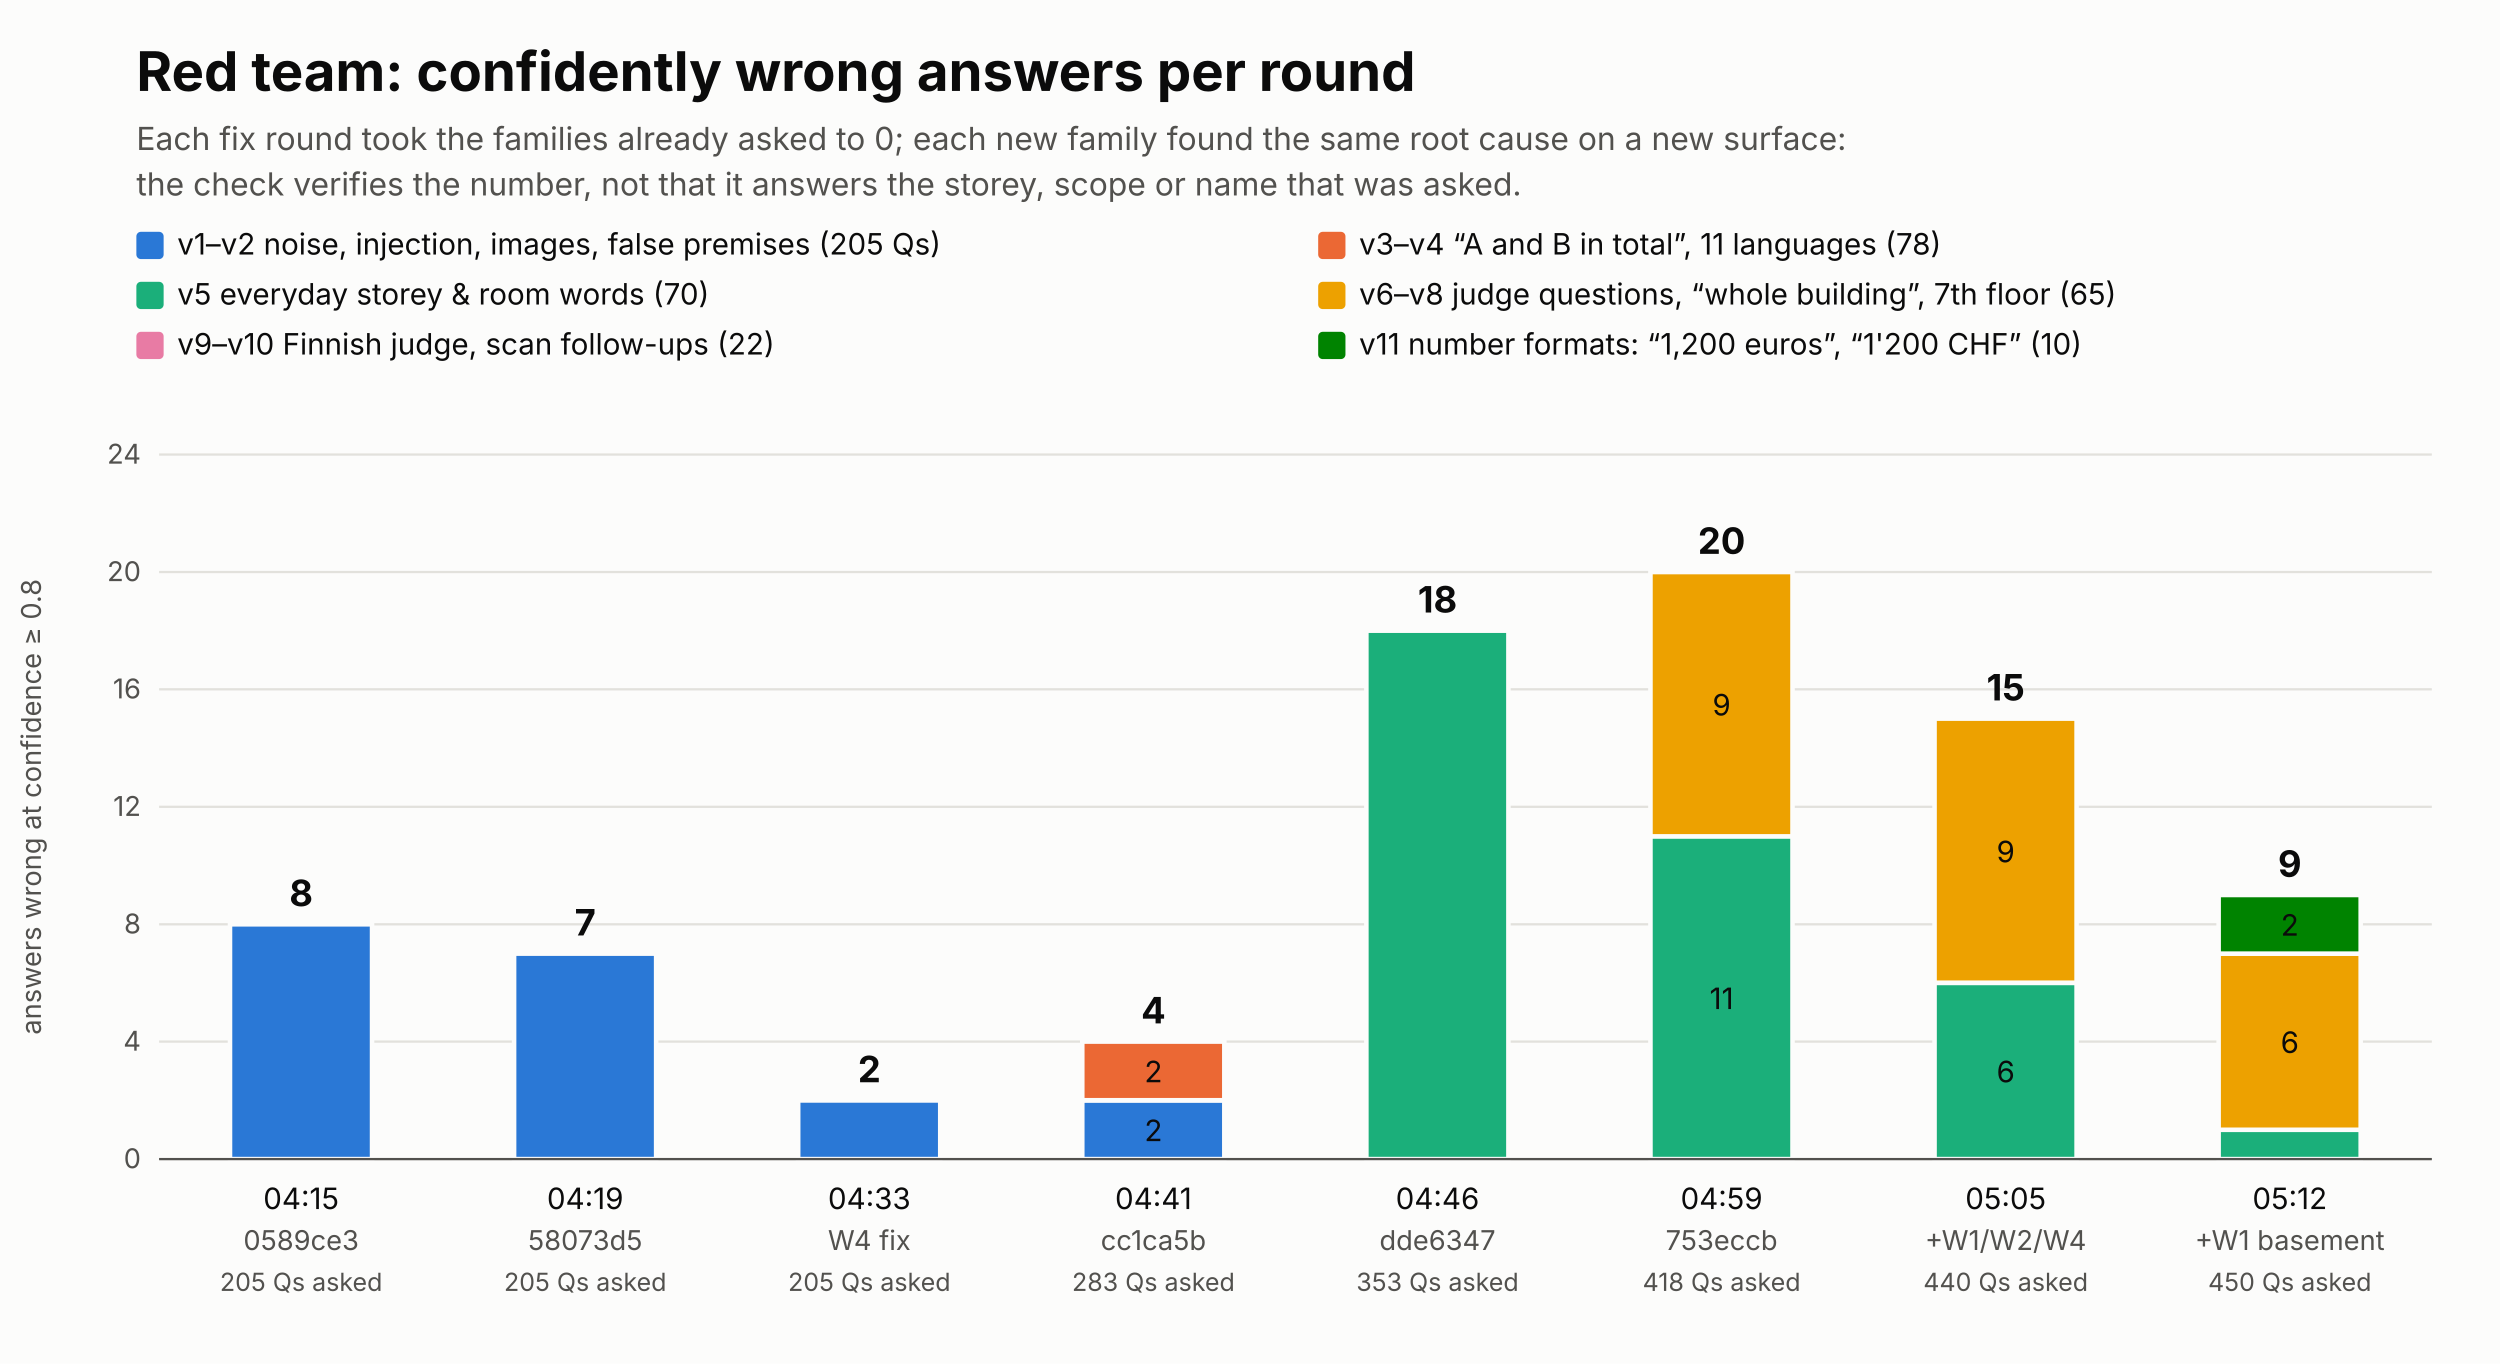
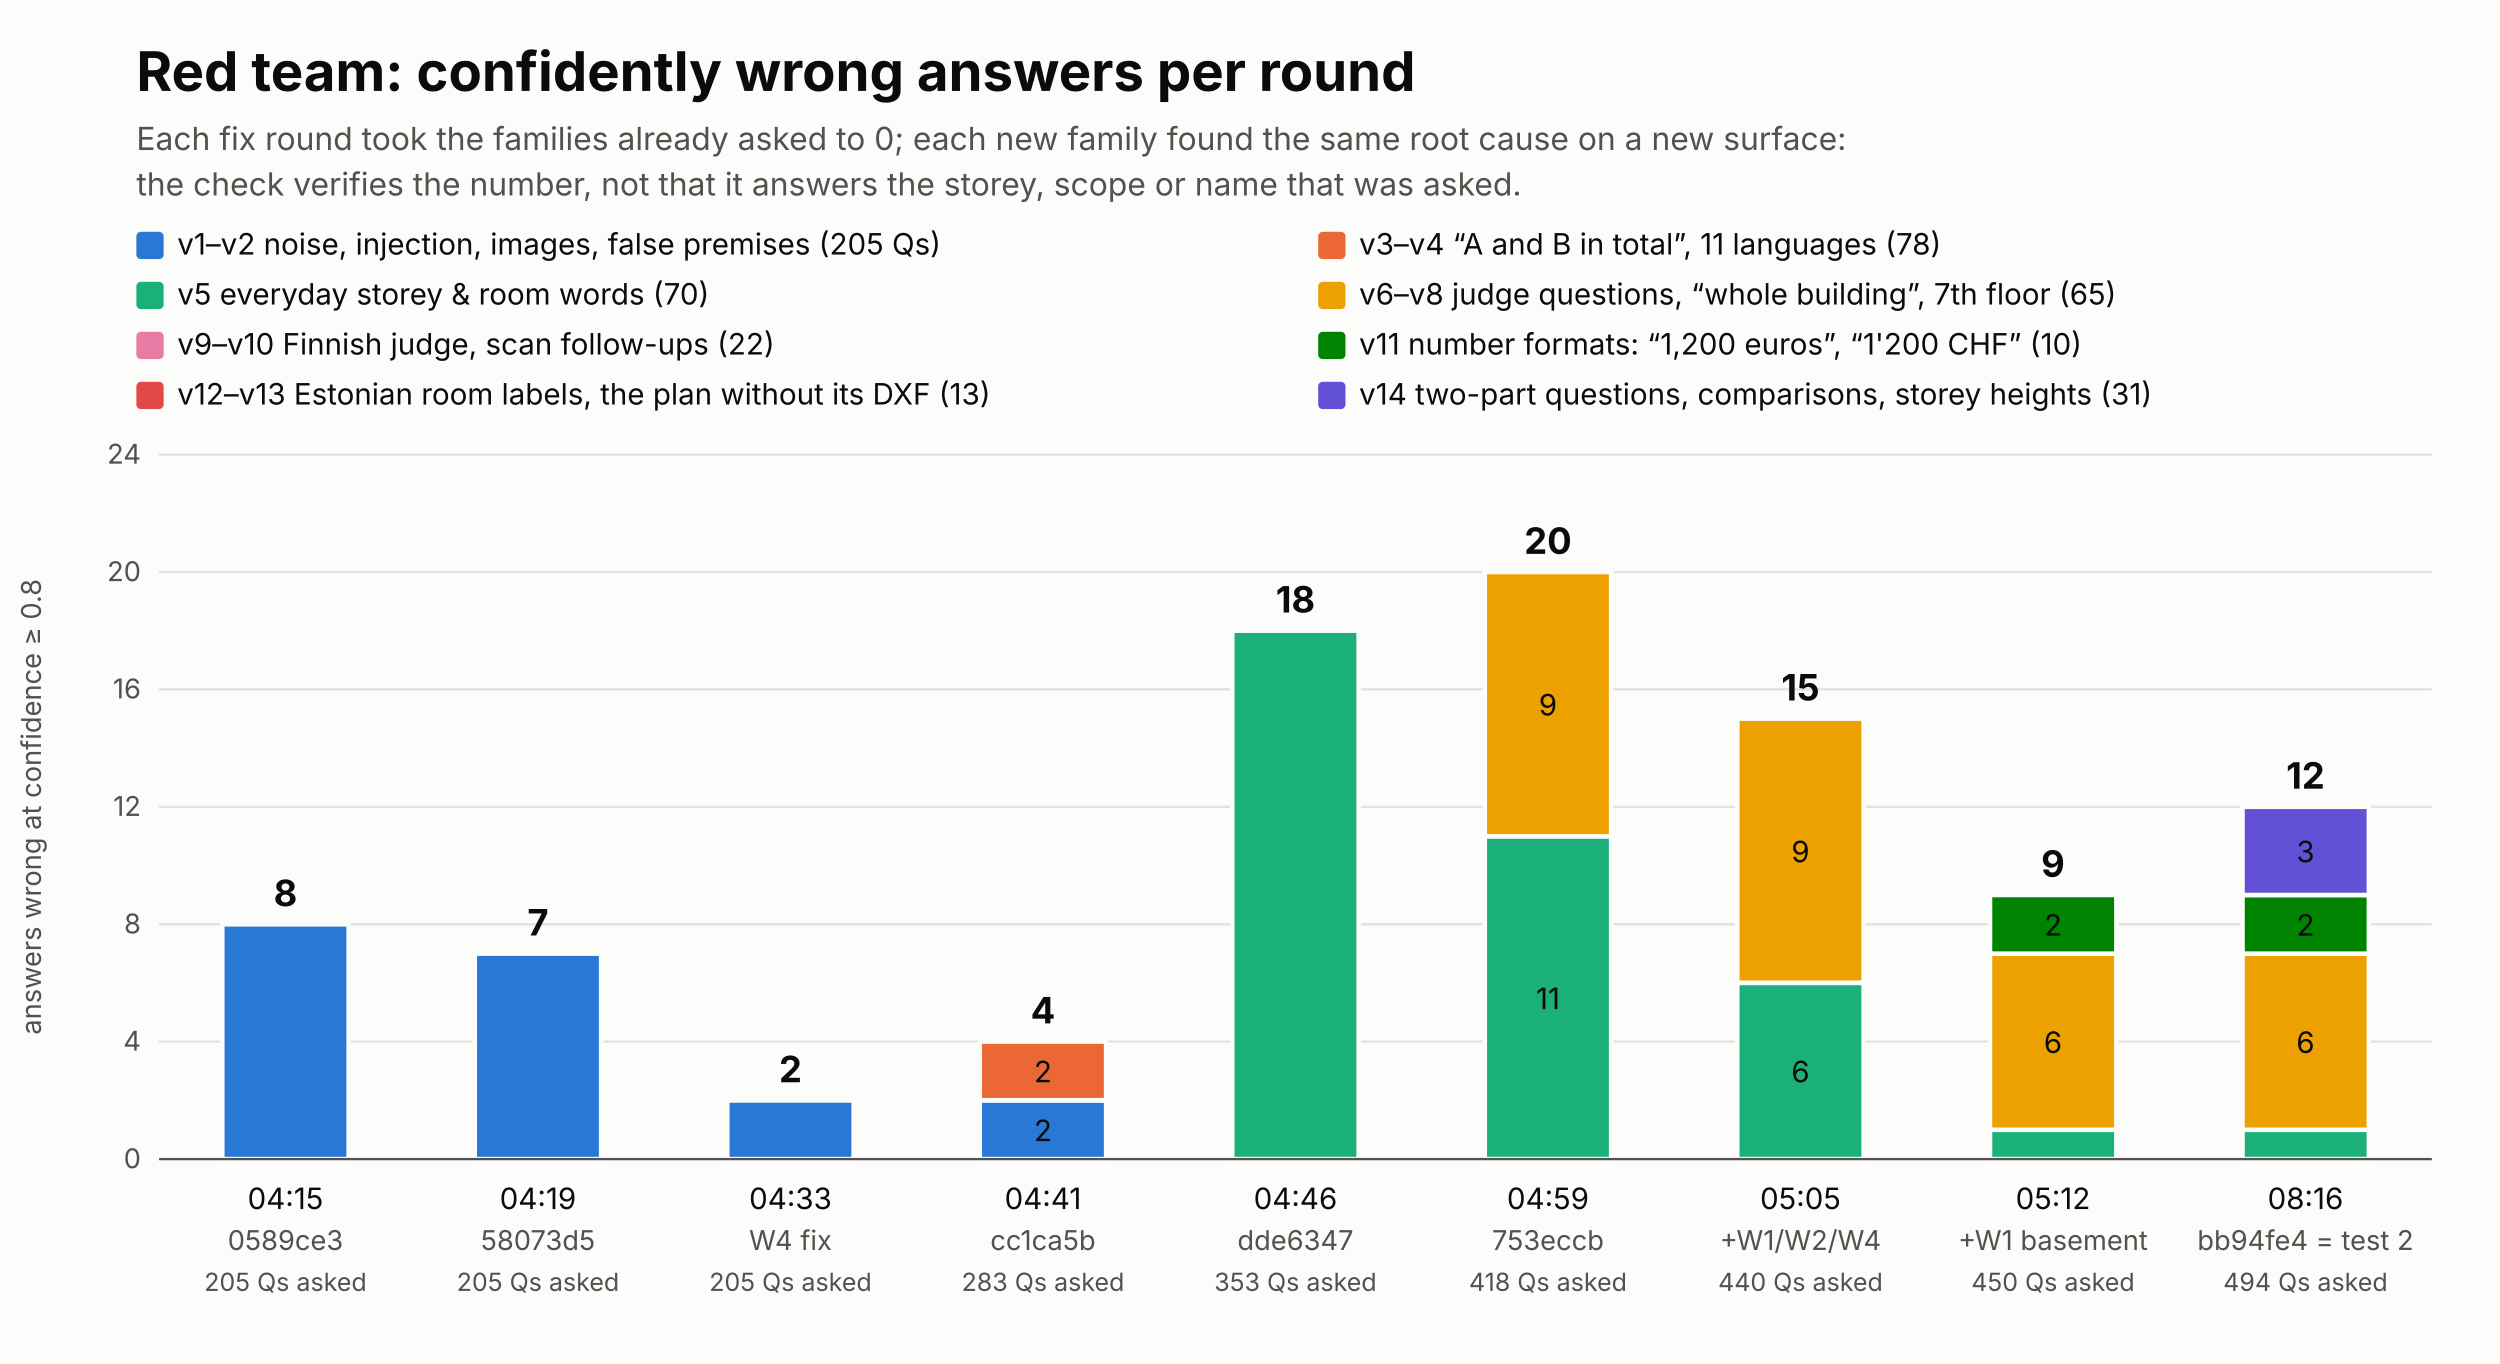
<svg xmlns="http://www.w3.org/2000/svg" width="1100" height="600" viewBox="0 0 1100 600" font-family="Inter, Helvetica, Arial, sans-serif">
  <rect width="1100" height="600" fill="#fcfcfb" />
  <text x="60" y="40" font-size="24" font-weight="700" fill="#0b0b0b">Red team: confidently wrong answers per round</text>
  <text x="60" y="66" font-size="14" fill="#52514e">Each fix round took the families already asked to 0; each new family found the same root cause on a new surface:</text>
  <text x="60" y="86" font-size="14" fill="#52514e">the check verifies the number, not that it answers the storey, scope or name that was asked.</text>
  <rect x="60" y="102" width="12" height="12" rx="2" fill="#2a78d6" />
  <text x="78" y="112" font-size="13" fill="#0b0b0b">v1–v2 noise, injection, images, false premises (205 Qs)</text>
  <rect x="580" y="102" width="12" height="12" rx="2" fill="#eb6834" />
  <text x="598" y="112" font-size="13" fill="#0b0b0b">v3–v4 “A and B in total”, 11 languages (78)</text>
  <rect x="60" y="124" width="12" height="12" rx="2" fill="#1baf7a" />
  <text x="78" y="134" font-size="13" fill="#0b0b0b">v5 everyday storey &amp; room words (70)</text>
  <rect x="580" y="124" width="12" height="12" rx="2" fill="#eda100" />
  <text x="598" y="134" font-size="13" fill="#0b0b0b">v6–v8 judge questions, “whole building”, 7th floor (65)</text>
  <rect x="60" y="146" width="12" height="12" rx="2" fill="#e87ba4" />
  <text x="78" y="156" font-size="13" fill="#0b0b0b">v9–v10 Finnish judge, scan follow-ups (22)</text>
  <rect x="580" y="146" width="12" height="12" rx="2" fill="#008300" />
  <text x="598" y="156" font-size="13" fill="#0b0b0b">v11 number formats: “1,200 euros”, “1'200 CHF” (10)</text>
+   <rect x="60" y="168" width="12" height="12" rx="2" fill="#e34948" />
+   <text x="78" y="178" font-size="13" fill="#0b0b0b">v12–v13 Estonian room labels, the plan without its DXF (13)</text>
+   <rect x="580" y="168" width="12" height="12" rx="2" fill="#6250d6" />
+   <text x="598" y="178" font-size="13" fill="#0b0b0b">v14 two-part questions, comparisons, storey heights (31)</text>
  <line x1="70" x2="1070" y1="510.0" y2="510.0" stroke="#e2e1dc" stroke-width="1" />
  <text x="62" y="514.0" font-size="12" fill="#52514e" text-anchor="end">0</text>
  <line x1="70" x2="1070" y1="458.3" y2="458.3" stroke="#e2e1dc" stroke-width="1" />
  <text x="62" y="462.3" font-size="12" fill="#52514e" text-anchor="end">4</text>
  <line x1="70" x2="1070" y1="406.7" y2="406.7" stroke="#e2e1dc" stroke-width="1" />
  <text x="62" y="410.7" font-size="12" fill="#52514e" text-anchor="end">8</text>
  <line x1="70" x2="1070" y1="355.0" y2="355.0" stroke="#e2e1dc" stroke-width="1" />
  <text x="62" y="359.0" font-size="12" fill="#52514e" text-anchor="end">12</text>
  <line x1="70" x2="1070" y1="303.3" y2="303.3" stroke="#e2e1dc" stroke-width="1" />
  <text x="62" y="307.3" font-size="12" fill="#52514e" text-anchor="end">16</text>
  <line x1="70" x2="1070" y1="251.7" y2="251.7" stroke="#e2e1dc" stroke-width="1" />
  <text x="62" y="255.7" font-size="12" fill="#52514e" text-anchor="end">20</text>
  <line x1="70" x2="1070" y1="200.0" y2="200.0" stroke="#e2e1dc" stroke-width="1" />
  <text x="62" y="204.0" font-size="12" fill="#52514e" text-anchor="end">24</text>
  <text x="18" y="355.0" font-size="12" fill="#52514e" text-anchor="middle" transform="rotate(-90 18 355.0)">answers wrong at confidence ≥ 0.8</text>
-   <rect x="101.2" y="406.7" width="62.5" height="103.3" fill="#2a78d6" stroke="#fcfcfb" stroke-width="2" />
-   <text x="132.5" y="398.7" font-size="16" font-weight="700" fill="#0b0b0b" text-anchor="middle">8</text>
-   <text x="132.5" y="532" font-size="13" fill="#0b0b0b" text-anchor="middle">04:15</text>
-   <text x="132.5" y="550" font-size="12" fill="#52514e" text-anchor="middle">0589ce3</text>
-   <text x="132.5" y="568" font-size="11" fill="#52514e" text-anchor="middle">205 Qs asked</text>
-   <rect x="226.2" y="419.6" width="62.5" height="90.4" fill="#2a78d6" stroke="#fcfcfb" stroke-width="2" />
-   <text x="257.5" y="411.6" font-size="16" font-weight="700" fill="#0b0b0b" text-anchor="middle">7</text>
-   <text x="257.5" y="532" font-size="13" fill="#0b0b0b" text-anchor="middle">04:19</text>
-   <text x="257.5" y="550" font-size="12" fill="#52514e" text-anchor="middle">58073d5</text>
-   <text x="257.5" y="568" font-size="11" fill="#52514e" text-anchor="middle">205 Qs asked</text>
-   <rect x="351.2" y="484.2" width="62.5" height="25.8" fill="#2a78d6" stroke="#fcfcfb" stroke-width="2" />
-   <text x="382.5" y="476.2" font-size="16" font-weight="700" fill="#0b0b0b" text-anchor="middle">2</text>
-   <text x="382.5" y="532" font-size="13" fill="#0b0b0b" text-anchor="middle">04:33</text>
-   <text x="382.5" y="550" font-size="12" fill="#52514e" text-anchor="middle">W4 fix</text>
-   <text x="382.5" y="568" font-size="11" fill="#52514e" text-anchor="middle">205 Qs asked</text>
-   <rect x="476.2" y="484.2" width="62.5" height="25.8" fill="#2a78d6" stroke="#fcfcfb" stroke-width="2" />
-   <text x="507.5" y="502.1" font-size="13" fill="#0b0b0b" text-anchor="middle">2</text>
-   <rect x="476.2" y="458.3" width="62.5" height="25.8" fill="#eb6834" stroke="#fcfcfb" stroke-width="2" />
-   <text x="507.5" y="476.2" font-size="13" fill="#0b0b0b" text-anchor="middle">2</text>
-   <text x="507.5" y="450.3" font-size="16" font-weight="700" fill="#0b0b0b" text-anchor="middle">4</text>
-   <text x="507.5" y="532" font-size="13" fill="#0b0b0b" text-anchor="middle">04:41</text>
-   <text x="507.5" y="550" font-size="12" fill="#52514e" text-anchor="middle">cc1ca5b</text>
-   <text x="507.5" y="568" font-size="11" fill="#52514e" text-anchor="middle">283 Qs asked</text>
-   <rect x="601.2" y="277.5" width="62.5" height="232.5" fill="#1baf7a" stroke="#fcfcfb" stroke-width="2" />
-   <text x="632.5" y="269.5" font-size="16" font-weight="700" fill="#0b0b0b" text-anchor="middle">18</text>
-   <text x="632.5" y="532" font-size="13" fill="#0b0b0b" text-anchor="middle">04:46</text>
-   <text x="632.5" y="550" font-size="12" fill="#52514e" text-anchor="middle">dde6347</text>
-   <text x="632.5" y="568" font-size="11" fill="#52514e" text-anchor="middle">353 Qs asked</text>
-   <rect x="726.2" y="367.9" width="62.5" height="142.1" fill="#1baf7a" stroke="#fcfcfb" stroke-width="2" />
-   <text x="757.5" y="444.0" font-size="13" fill="#0b0b0b" text-anchor="middle">11</text>
-   <rect x="726.2" y="251.7" width="62.5" height="116.3" fill="#eda100" stroke="#fcfcfb" stroke-width="2" />
-   <text x="757.5" y="314.8" font-size="13" fill="#0b0b0b" text-anchor="middle">9</text>
-   <text x="757.5" y="243.7" font-size="16" font-weight="700" fill="#0b0b0b" text-anchor="middle">20</text>
-   <text x="757.5" y="532" font-size="13" fill="#0b0b0b" text-anchor="middle">04:59</text>
-   <text x="757.5" y="550" font-size="12" fill="#52514e" text-anchor="middle">753eccb</text>
-   <text x="757.5" y="568" font-size="11" fill="#52514e" text-anchor="middle">418 Qs asked</text>
-   <rect x="851.2" y="432.5" width="62.5" height="77.5" fill="#1baf7a" stroke="#fcfcfb" stroke-width="2" />
-   <text x="882.5" y="476.2" font-size="13" fill="#0b0b0b" text-anchor="middle">6</text>
-   <rect x="851.2" y="316.2" width="62.5" height="116.2" fill="#eda100" stroke="#fcfcfb" stroke-width="2" />
-   <text x="882.5" y="379.4" font-size="13" fill="#0b0b0b" text-anchor="middle">9</text>
-   <text x="882.5" y="308.2" font-size="16" font-weight="700" fill="#0b0b0b" text-anchor="middle">15</text>
-   <text x="882.5" y="532" font-size="13" fill="#0b0b0b" text-anchor="middle">05:05</text>
-   <text x="882.5" y="550" font-size="12" fill="#52514e" text-anchor="middle">+W1/W2/W4</text>
-   <text x="882.5" y="568" font-size="11" fill="#52514e" text-anchor="middle">440 Qs asked</text>
-   <rect x="976.2" y="497.1" width="62.5" height="12.9" fill="#1baf7a" stroke="#fcfcfb" stroke-width="2" />
-   <rect x="976.2" y="419.6" width="62.5" height="77.5" fill="#eda100" stroke="#fcfcfb" stroke-width="2" />
-   <text x="1007.5" y="463.3" font-size="13" fill="#0b0b0b" text-anchor="middle">6</text>
-   <rect x="976.2" y="393.8" width="62.5" height="25.8" fill="#008300" stroke="#fcfcfb" stroke-width="2" />
-   <text x="1007.5" y="411.7" font-size="13" fill="#0b0b0b" text-anchor="middle">2</text>
-   <text x="1007.5" y="385.8" font-size="16" font-weight="700" fill="#0b0b0b" text-anchor="middle">9</text>
-   <text x="1007.5" y="532" font-size="13" fill="#0b0b0b" text-anchor="middle">05:12</text>
-   <text x="1007.5" y="550" font-size="12" fill="#52514e" text-anchor="middle">+W1 basement</text>
-   <text x="1007.5" y="568" font-size="11" fill="#52514e" text-anchor="middle">450 Qs asked</text>
+   <rect x="97.8" y="406.7" width="55.6" height="103.3" fill="#2a78d6" stroke="#fcfcfb" stroke-width="2" />
+   <text x="125.6" y="398.7" font-size="16" font-weight="700" fill="#0b0b0b" text-anchor="middle">8</text>
+   <text x="125.6" y="532" font-size="13" fill="#0b0b0b" text-anchor="middle">04:15</text>
+   <text x="125.6" y="550" font-size="12" fill="#52514e" text-anchor="middle">0589ce3</text>
+   <text x="125.6" y="568" font-size="11" fill="#52514e" text-anchor="middle">205 Qs asked</text>
+   <rect x="208.9" y="419.6" width="55.6" height="90.4" fill="#2a78d6" stroke="#fcfcfb" stroke-width="2" />
+   <text x="236.7" y="411.6" font-size="16" font-weight="700" fill="#0b0b0b" text-anchor="middle">7</text>
+   <text x="236.7" y="532" font-size="13" fill="#0b0b0b" text-anchor="middle">04:19</text>
+   <text x="236.7" y="550" font-size="12" fill="#52514e" text-anchor="middle">58073d5</text>
+   <text x="236.7" y="568" font-size="11" fill="#52514e" text-anchor="middle">205 Qs asked</text>
+   <rect x="320.0" y="484.2" width="55.6" height="25.8" fill="#2a78d6" stroke="#fcfcfb" stroke-width="2" />
+   <text x="347.8" y="476.2" font-size="16" font-weight="700" fill="#0b0b0b" text-anchor="middle">2</text>
+   <text x="347.8" y="532" font-size="13" fill="#0b0b0b" text-anchor="middle">04:33</text>
+   <text x="347.8" y="550" font-size="12" fill="#52514e" text-anchor="middle">W4 fix</text>
+   <text x="347.8" y="568" font-size="11" fill="#52514e" text-anchor="middle">205 Qs asked</text>
+   <rect x="431.1" y="484.2" width="55.6" height="25.8" fill="#2a78d6" stroke="#fcfcfb" stroke-width="2" />
+   <text x="458.9" y="502.1" font-size="13" fill="#0b0b0b" text-anchor="middle">2</text>
+   <rect x="431.1" y="458.3" width="55.6" height="25.8" fill="#eb6834" stroke="#fcfcfb" stroke-width="2" />
+   <text x="458.9" y="476.2" font-size="13" fill="#0b0b0b" text-anchor="middle">2</text>
+   <text x="458.9" y="450.3" font-size="16" font-weight="700" fill="#0b0b0b" text-anchor="middle">4</text>
+   <text x="458.9" y="532" font-size="13" fill="#0b0b0b" text-anchor="middle">04:41</text>
+   <text x="458.9" y="550" font-size="12" fill="#52514e" text-anchor="middle">cc1ca5b</text>
+   <text x="458.9" y="568" font-size="11" fill="#52514e" text-anchor="middle">283 Qs asked</text>
+   <rect x="542.2" y="277.5" width="55.6" height="232.5" fill="#1baf7a" stroke="#fcfcfb" stroke-width="2" />
+   <text x="570.0" y="269.5" font-size="16" font-weight="700" fill="#0b0b0b" text-anchor="middle">18</text>
+   <text x="570.0" y="532" font-size="13" fill="#0b0b0b" text-anchor="middle">04:46</text>
+   <text x="570.0" y="550" font-size="12" fill="#52514e" text-anchor="middle">dde6347</text>
+   <text x="570.0" y="568" font-size="11" fill="#52514e" text-anchor="middle">353 Qs asked</text>
+   <rect x="653.3" y="367.9" width="55.6" height="142.1" fill="#1baf7a" stroke="#fcfcfb" stroke-width="2" />
+   <text x="681.1" y="444.0" font-size="13" fill="#0b0b0b" text-anchor="middle">11</text>
+   <rect x="653.3" y="251.7" width="55.6" height="116.3" fill="#eda100" stroke="#fcfcfb" stroke-width="2" />
+   <text x="681.1" y="314.8" font-size="13" fill="#0b0b0b" text-anchor="middle">9</text>
+   <text x="681.1" y="243.7" font-size="16" font-weight="700" fill="#0b0b0b" text-anchor="middle">20</text>
+   <text x="681.1" y="532" font-size="13" fill="#0b0b0b" text-anchor="middle">04:59</text>
+   <text x="681.1" y="550" font-size="12" fill="#52514e" text-anchor="middle">753eccb</text>
+   <text x="681.1" y="568" font-size="11" fill="#52514e" text-anchor="middle">418 Qs asked</text>
+   <rect x="764.4" y="432.5" width="55.6" height="77.5" fill="#1baf7a" stroke="#fcfcfb" stroke-width="2" />
+   <text x="792.2" y="476.2" font-size="13" fill="#0b0b0b" text-anchor="middle">6</text>
+   <rect x="764.4" y="316.2" width="55.6" height="116.2" fill="#eda100" stroke="#fcfcfb" stroke-width="2" />
+   <text x="792.2" y="379.4" font-size="13" fill="#0b0b0b" text-anchor="middle">9</text>
+   <text x="792.2" y="308.2" font-size="16" font-weight="700" fill="#0b0b0b" text-anchor="middle">15</text>
+   <text x="792.2" y="532" font-size="13" fill="#0b0b0b" text-anchor="middle">05:05</text>
+   <text x="792.2" y="550" font-size="12" fill="#52514e" text-anchor="middle">+W1/W2/W4</text>
+   <text x="792.2" y="568" font-size="11" fill="#52514e" text-anchor="middle">440 Qs asked</text>
+   <rect x="875.6" y="497.1" width="55.6" height="12.9" fill="#1baf7a" stroke="#fcfcfb" stroke-width="2" />
+   <rect x="875.6" y="419.6" width="55.6" height="77.5" fill="#eda100" stroke="#fcfcfb" stroke-width="2" />
+   <text x="903.3" y="463.3" font-size="13" fill="#0b0b0b" text-anchor="middle">6</text>
+   <rect x="875.6" y="393.8" width="55.6" height="25.8" fill="#008300" stroke="#fcfcfb" stroke-width="2" />
+   <text x="903.3" y="411.7" font-size="13" fill="#0b0b0b" text-anchor="middle">2</text>
+   <text x="903.3" y="385.8" font-size="16" font-weight="700" fill="#0b0b0b" text-anchor="middle">9</text>
+   <text x="903.3" y="532" font-size="13" fill="#0b0b0b" text-anchor="middle">05:12</text>
+   <text x="903.3" y="550" font-size="12" fill="#52514e" text-anchor="middle">+W1 basement</text>
+   <text x="903.3" y="568" font-size="11" fill="#52514e" text-anchor="middle">450 Qs asked</text>
+   <rect x="986.7" y="497.1" width="55.6" height="12.9" fill="#1baf7a" stroke="#fcfcfb" stroke-width="2" />
+   <rect x="986.7" y="419.6" width="55.6" height="77.5" fill="#eda100" stroke="#fcfcfb" stroke-width="2" />
+   <text x="1014.4" y="463.3" font-size="13" fill="#0b0b0b" text-anchor="middle">6</text>
+   <rect x="986.7" y="393.8" width="55.6" height="25.8" fill="#008300" stroke="#fcfcfb" stroke-width="2" />
+   <text x="1014.4" y="411.7" font-size="13" fill="#0b0b0b" text-anchor="middle">2</text>
+   <rect x="986.7" y="355.0" width="55.6" height="38.8" fill="#6250d6" stroke="#fcfcfb" stroke-width="2" />
+   <text x="1014.4" y="379.4" font-size="13" fill="#0b0b0b" text-anchor="middle">3</text>
+   <text x="1014.4" y="347.0" font-size="16" font-weight="700" fill="#0b0b0b" text-anchor="middle">12</text>
+   <text x="1014.4" y="532" font-size="13" fill="#0b0b0b" text-anchor="middle">08:16</text>
+   <text x="1014.4" y="550" font-size="12" fill="#52514e" text-anchor="middle">bb94fe4 = test 2</text>
+   <text x="1014.4" y="568" font-size="11" fill="#52514e" text-anchor="middle">494 Qs asked</text>
  <line x1="70" x2="1070" y1="510" y2="510" stroke="#52514e" stroke-width="1" />
</svg>
